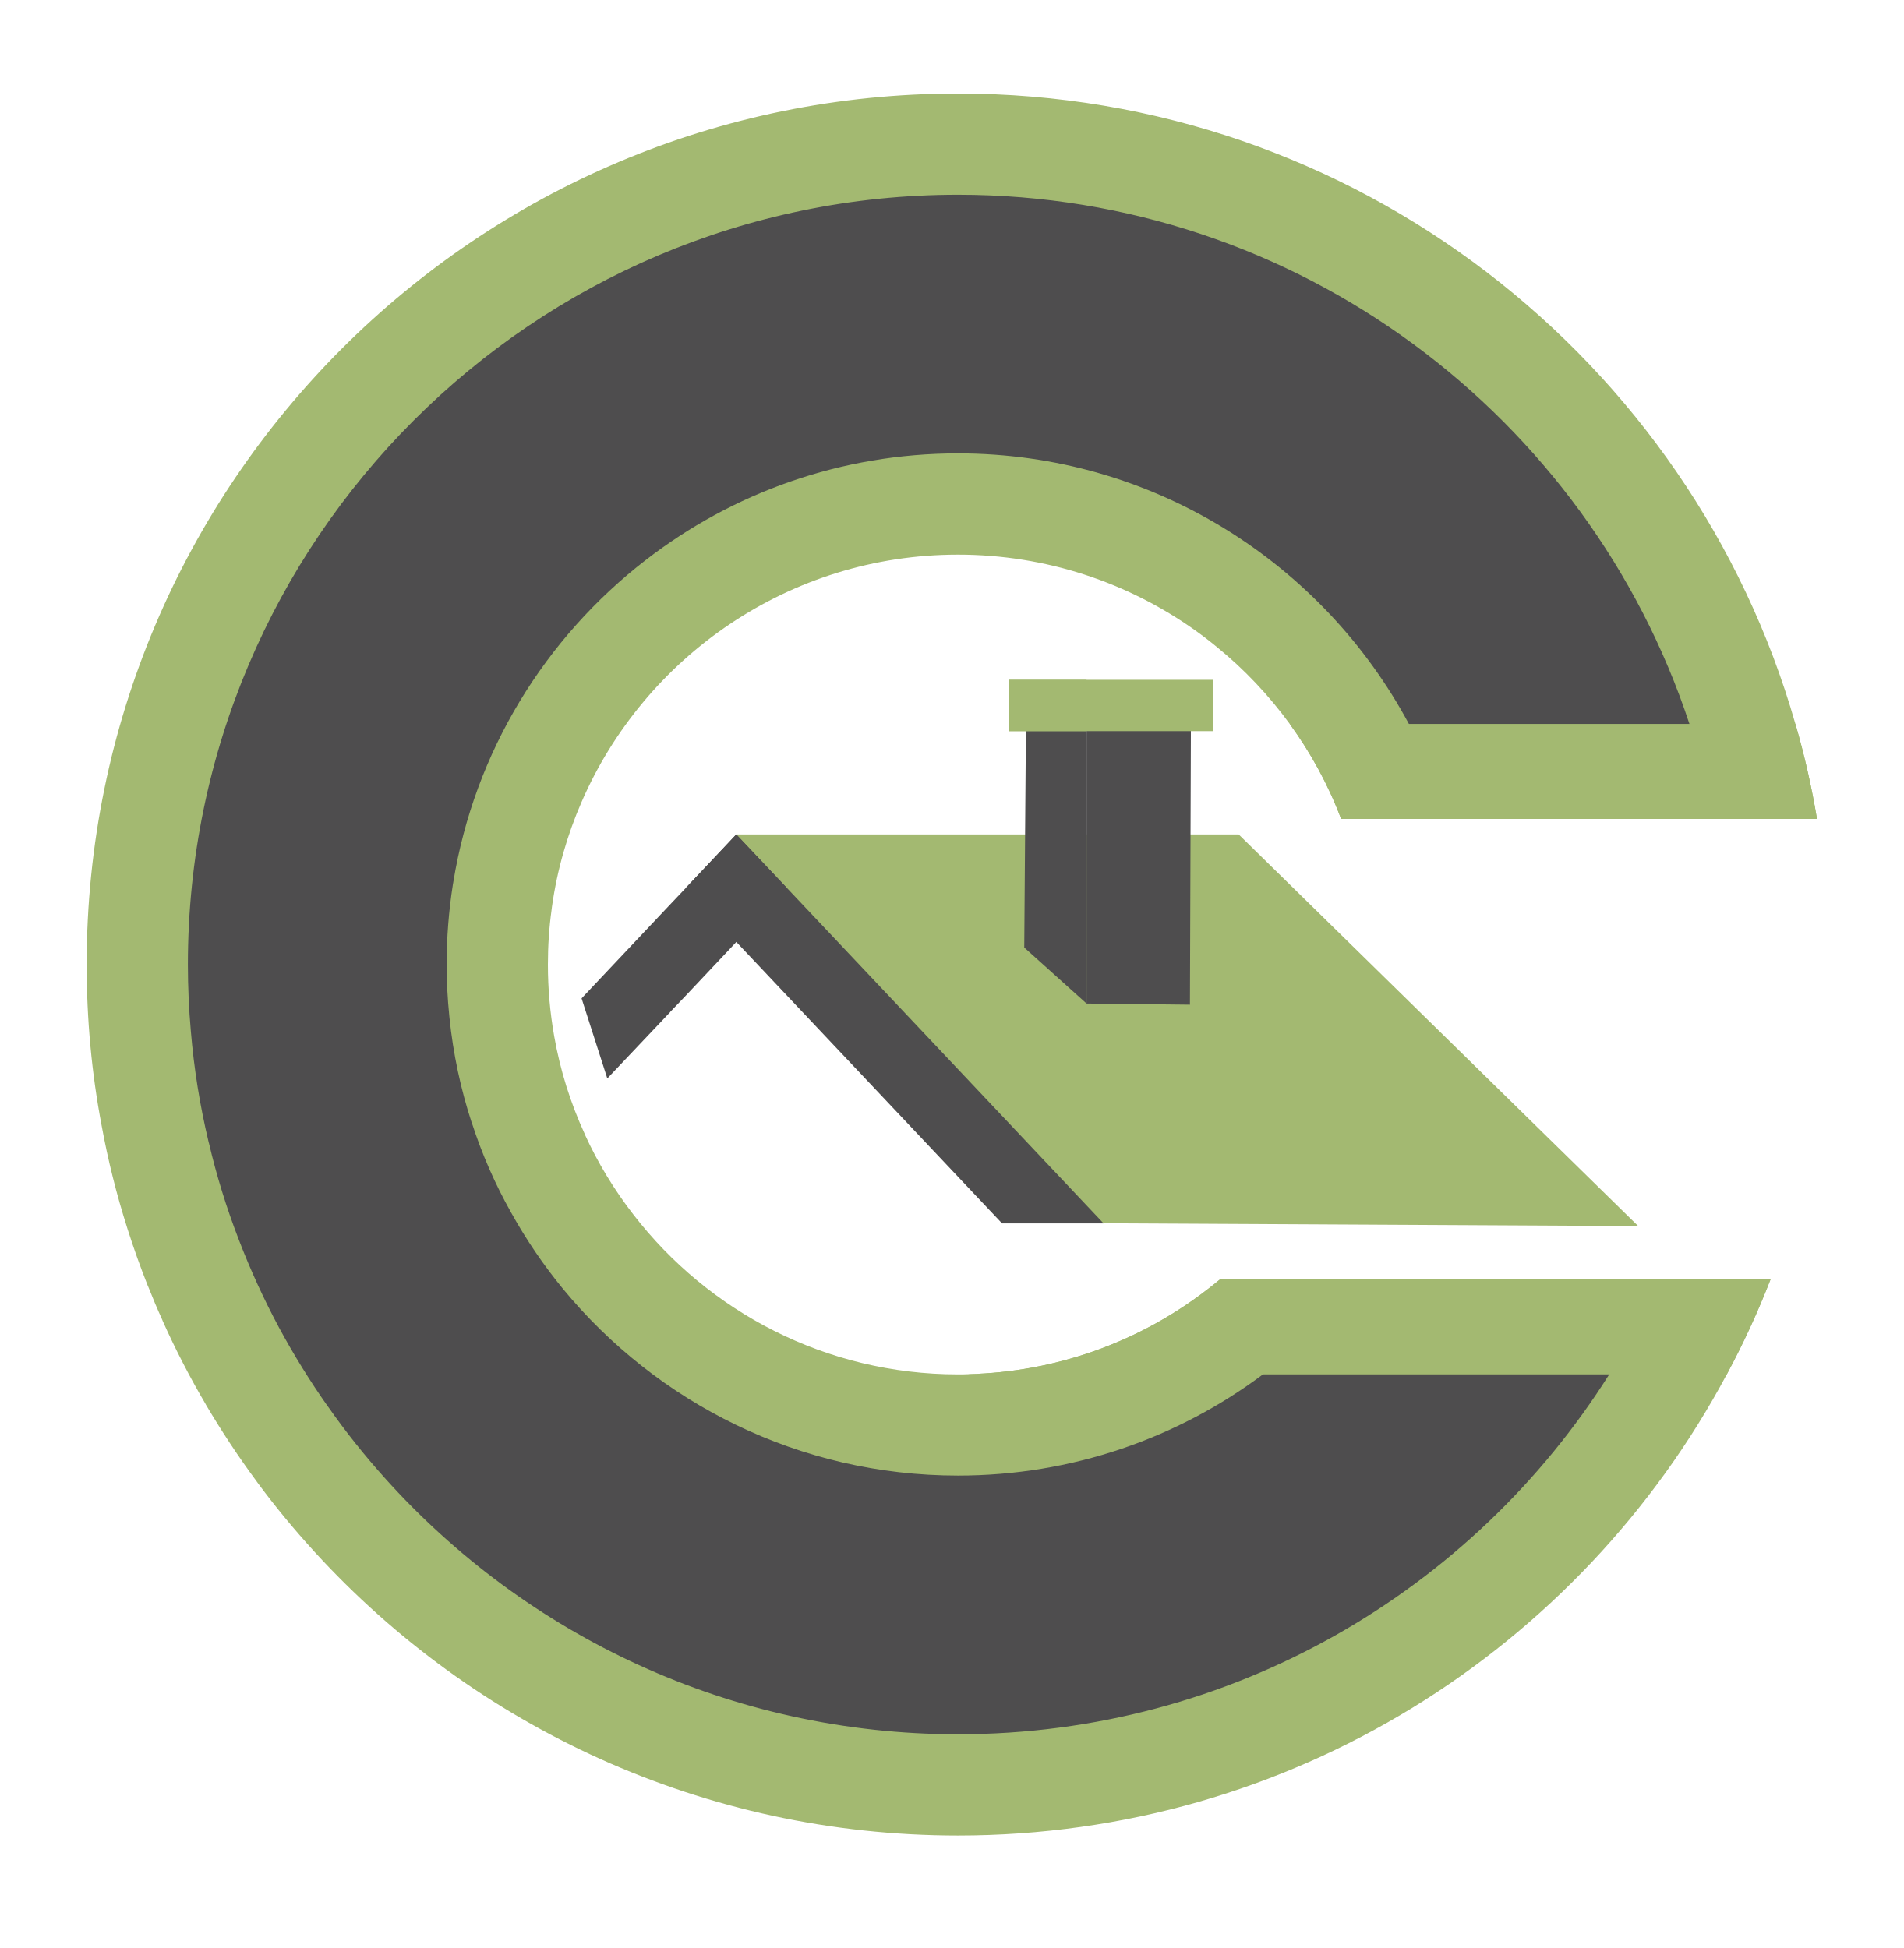
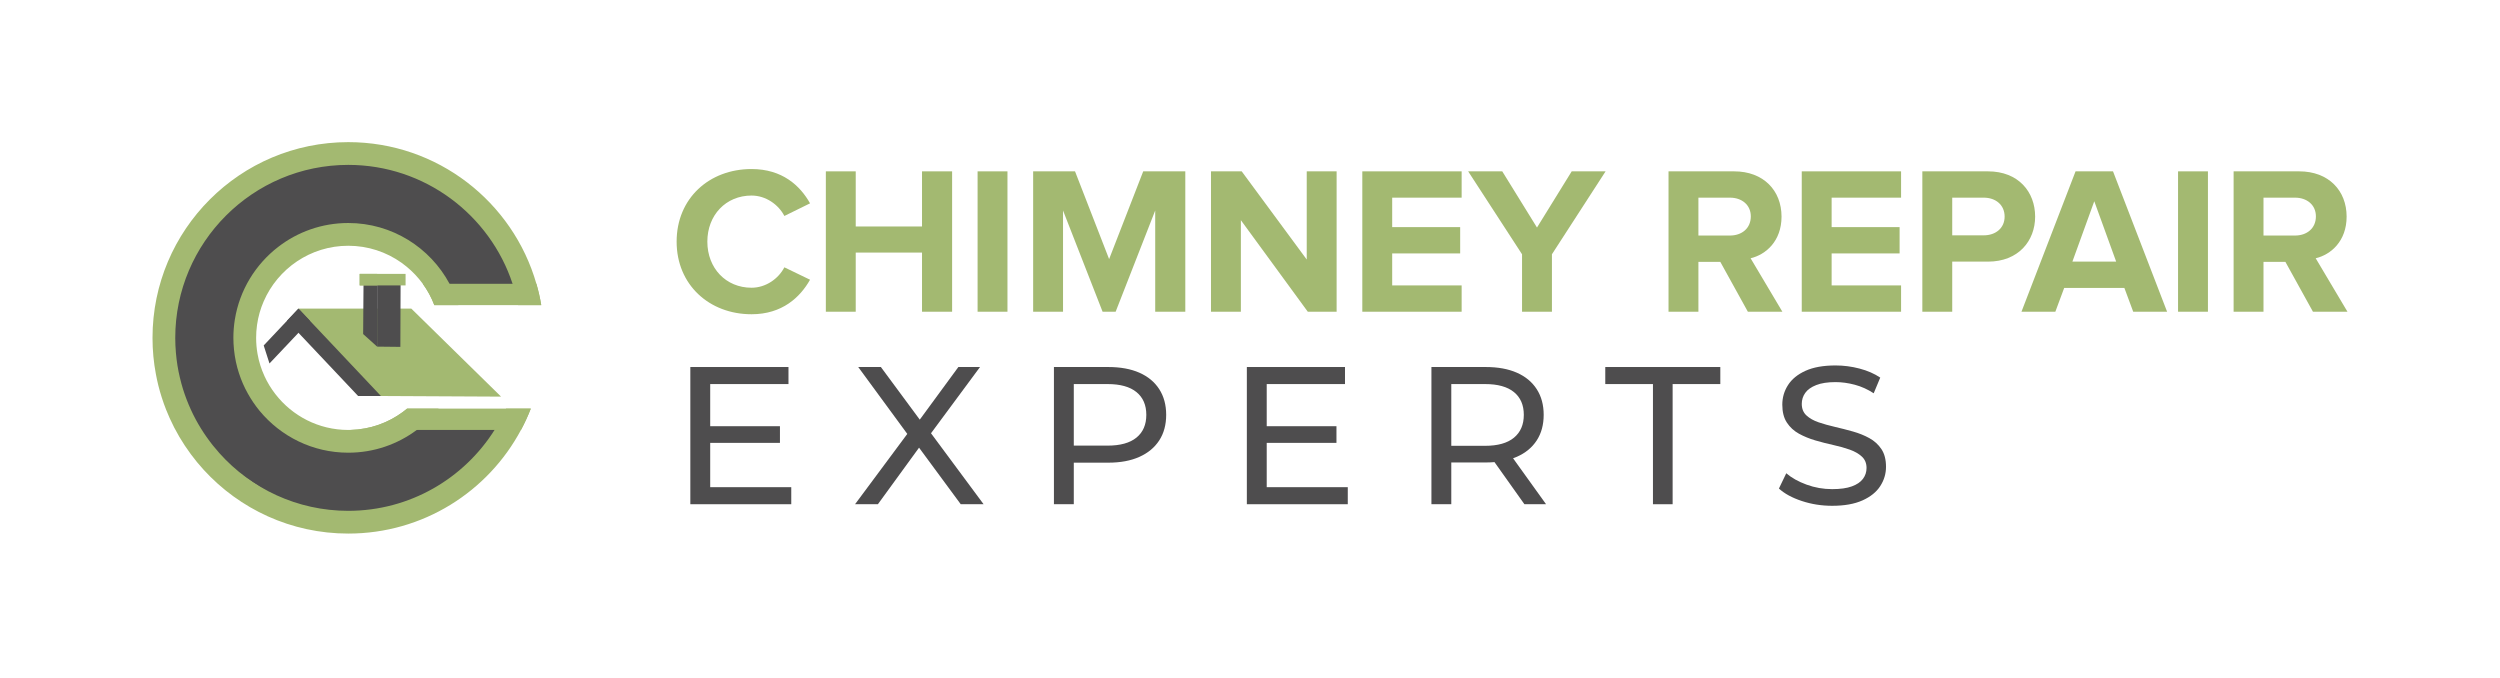
- <svg xmlns="http://www.w3.org/2000/svg" viewBox="68.33 62.21 219.65 224.81" width="219.65" height="224.81">
+ <svg xmlns="http://www.w3.org/2000/svg" width="1283.98" height="348.018" viewBox="0 0 1283.98 348.018">
  <path fill-rule="nonzero" fill="rgb(30.588%, 30.196%, 30.588%)" fill-opacity="1" d="M 231.215 150.148 C 231.215 150.148 209.105 126.031 192.777 122.512 C 176.449 118.996 152.078 127.789 152.078 127.789 C 152.078 127.789 133.828 147.133 133.281 148.137 C 132.734 149.145 125.195 166.73 125.195 169.996 C 125.195 173.262 132.824 194.859 133.281 196.621 C 133.738 198.387 150.066 214.965 153.082 217.73 C 156.098 220.492 175.051 226.773 177.633 227.277 C 180.215 227.781 202.324 220.82 203.832 220.82 C 205.34 220.82 215.137 213.711 218.402 213.711 C 221.668 213.711 261.113 215.336 261.113 215.336 C 261.113 215.336 253.324 235.566 251.566 236.574 C 249.809 237.578 192.523 277.023 162 265.215 C 131.477 253.406 95.234 222.137 94.262 219.68 C 93.289 217.227 82.965 186.328 84.984 162.711 C 87.008 139.094 96.305 103.168 130.219 92.617 C 164.137 82.066 173.684 72.215 199.059 79.402 C 224.434 86.586 250.309 112.09 252.82 114.539 C 255.332 116.984 268.902 145.754 269.656 145.754 C 270.41 145.754 231.215 150.148 231.215 150.148 " />
+   <path fill-rule="nonzero" fill="rgb(63.922%, 72.549%, 44.313%)" fill-opacity="1" d="M 347.512 124.105 C 347.512 101.84 364.262 86.816 385.988 86.816 C 401.77 86.816 410.957 95.355 416.035 104.434 L 402.848 110.918 C 399.824 105.082 393.34 100.434 385.988 100.434 C 372.801 100.434 363.289 110.484 363.289 124.105 C 363.289 137.723 372.801 147.777 385.988 147.777 C 393.34 147.777 399.824 143.129 402.848 137.293 L 416.035 143.668 C 410.957 152.641 401.77 161.395 385.988 161.395 C 364.262 161.395 347.512 146.262 347.512 124.105 " />
+   <path fill-rule="nonzero" fill="rgb(63.922%, 72.549%, 44.313%)" fill-opacity="1" d="M 473.539 160.098 L 473.539 129.723 L 439.492 129.723 L 439.492 160.098 L 424.148 160.098 L 424.148 88.004 L 439.492 88.004 L 439.492 116.32 L 473.539 116.32 L 473.539 88.004 L 488.996 88.004 L 488.996 160.098 Z M 473.539 160.098 " />
+   <path fill-rule="nonzero" fill="rgb(63.922%, 72.549%, 44.313%)" fill-opacity="1" d="M 502.082 88.004 L 517.426 88.004 L 517.426 160.098 L 502.082 160.098 Z M 502.082 88.004 " />
+   <path fill-rule="nonzero" fill="rgb(63.922%, 72.549%, 44.313%)" fill-opacity="1" d="M 593.305 160.098 L 593.305 108.109 L 572.984 160.098 L 566.281 160.098 L 545.965 108.109 L 545.965 160.098 L 530.617 160.098 L 530.617 88.004 L 552.125 88.004 L 569.633 133.074 L 587.145 88.004 L 608.762 88.004 L 608.762 160.098 Z M 593.305 160.098 " />
+   <path fill-rule="nonzero" fill="rgb(63.922%, 72.549%, 44.313%)" fill-opacity="1" d="M 671.672 160.098 L 637.301 113.078 L 637.301 160.098 L 621.953 160.098 L 621.953 88.004 L 637.73 88.004 L 671.129 133.293 L 671.129 88.004 L 686.477 88.004 L 686.477 160.098 Z M 671.672 160.098 " />
+   <path fill-rule="nonzero" fill="rgb(63.922%, 72.549%, 44.313%)" fill-opacity="1" d="M 699.672 160.098 L 699.672 88.004 L 750.684 88.004 L 750.684 101.516 L 715.016 101.516 L 715.016 116.645 L 749.93 116.645 L 749.93 130.156 L 715.016 130.156 L 715.016 146.586 L 750.684 146.586 L 750.684 160.098 Z M 699.672 160.098 " />
+   <path fill-rule="nonzero" fill="rgb(63.922%, 72.549%, 44.313%)" fill-opacity="1" d="M 781.707 160.098 L 781.707 130.59 L 754.039 88.004 L 771.547 88.004 L 789.383 116.863 L 807.215 88.004 L 824.617 88.004 L 797.059 130.59 L 797.059 160.098 Z M 781.707 160.098 " />
+   <path fill-rule="nonzero" fill="rgb(63.922%, 72.549%, 44.313%)" fill-opacity="1" d="M 899.203 111.137 C 899.203 105.191 894.555 101.516 888.5 101.516 L 872.289 101.516 L 872.289 120.969 L 888.5 120.969 C 894.555 120.969 899.203 117.297 899.203 111.137 M 897.688 160.098 L 883.531 134.48 L 872.289 134.48 L 872.289 160.098 L 856.941 160.098 L 856.941 88.004 L 890.664 88.004 C 905.688 88.004 914.98 97.84 914.98 111.242 C 914.98 123.887 906.875 130.805 899.094 132.645 L 915.414 160.098 Z M 897.688 160.098 " />
+   <path fill-rule="nonzero" fill="rgb(63.922%, 72.549%, 44.313%)" fill-opacity="1" d="M 925.363 160.098 L 925.363 88.004 L 976.379 88.004 L 976.379 101.516 L 940.711 101.516 L 940.711 116.645 L 975.621 116.645 L 975.621 130.156 L 940.711 130.156 L 940.711 146.586 L 976.379 146.586 L 976.379 160.098 Z M 925.363 160.098 " />
+   <path fill-rule="nonzero" fill="rgb(63.922%, 72.549%, 44.313%)" fill-opacity="1" d="M 1029.559 111.242 C 1029.559 105.191 1024.91 101.516 1018.859 101.516 L 1002.645 101.516 L 1002.645 120.863 L 1018.859 120.863 C 1024.91 120.863 1029.559 117.188 1029.559 111.242 M 987.297 160.098 L 987.297 88.004 L 1021.02 88.004 C 1036.691 88.004 1045.23 98.598 1045.23 111.242 C 1045.23 123.781 1036.582 134.371 1021.02 134.371 L 1002.645 134.371 L 1002.645 160.098 Z M 987.297 160.098 " />
+   <path fill-rule="nonzero" fill="rgb(63.922%, 72.549%, 44.313%)" fill-opacity="1" d="M 1075.605 103.352 L 1064.363 134.371 L 1086.848 134.371 Z M 1095.602 160.098 L 1091.062 147.883 L 1060.148 147.883 L 1055.609 160.098 L 1038.211 160.098 L 1065.988 88.004 L 1085.227 88.004 L 1113.004 160.098 Z M 1095.602 160.098 " />
+   <path fill-rule="nonzero" fill="rgb(63.922%, 72.549%, 44.313%)" fill-opacity="1" d="M 1118.629 88.004 L 1133.977 88.004 L 1133.977 160.098 L 1118.629 160.098 Z M 1118.629 88.004 " />
+   <path fill-rule="nonzero" fill="rgb(63.922%, 72.549%, 44.313%)" fill-opacity="1" d="M 1189.426 111.137 C 1189.426 105.191 1184.777 101.516 1178.723 101.516 L 1162.512 101.516 L 1162.512 120.969 L 1178.723 120.969 C 1184.777 120.969 1189.426 117.297 1189.426 111.137 M 1187.914 160.098 L 1173.754 134.48 L 1162.512 134.48 L 1162.512 160.098 L 1147.164 160.098 L 1147.164 88.004 L 1180.887 88.004 C 1195.91 88.004 1205.203 97.84 1205.203 111.242 C 1205.203 123.887 1197.098 130.805 1189.316 132.645 L 1205.637 160.098 Z M 1187.914 160.098 " />
  <path fill-rule="nonzero" fill="rgb(63.922%, 72.549%, 44.313%)" fill-opacity="1" d="M 259 211.824 C 257.508 214.926 255.848 217.926 254.004 220.82 C 238.285 245.77 210.48 262.355 178.859 262.355 C 152.613 262.355 128.988 250.922 112.711 232.762 C 110.375 230.152 108.184 227.414 106.184 224.547 C 106.156 224.547 106.156 224.531 106.156 224.52 C 104.094 221.598 102.199 218.535 100.496 215.367 C 98.77 212.148 97.238 208.801 95.914 205.359 C 95.891 205.297 95.863 205.23 95.836 205.152 C 94.461 201.582 93.32 197.91 92.438 194.133 C 92.41 194.066 92.398 194.016 92.387 193.949 C 91.398 189.809 90.711 185.551 90.348 181.203 C 90.125 178.672 90.008 176.102 90.008 173.52 C 90.008 124.531 129.871 84.684 178.859 84.684 C 218.152 84.684 251.574 110.316 263.258 145.754 C 264.426 149.312 265.387 152.984 266.102 156.723 L 277.977 156.723 C 277.355 152.984 276.523 149.324 275.484 145.754 C 263.453 103.738 224.746 73 178.859 73 C 123.344 73 78.328 118.004 78.328 173.52 C 78.328 179.867 78.91 186.086 80.055 192.105 C 80.793 196.133 81.781 200.066 83 203.895 C 83.012 203.957 83.039 204.012 83.051 204.062 C 83.754 206.27 84.531 208.449 85.375 210.578 C 85.387 210.617 85.402 210.645 85.426 210.684 C 85.934 211.969 86.465 213.238 87.035 214.484 C 87.062 214.551 87.09 214.617 87.113 214.68 C 88.594 217.988 90.254 221.195 92.074 224.285 L 92.074 224.297 C 93.891 227.375 95.852 230.348 97.965 233.203 C 97.965 233.215 97.965 233.215 97.98 233.23 C 100.055 236.047 102.289 238.746 104.637 241.316 C 123.02 261.422 149.473 274.039 178.859 274.039 C 217.281 274.039 250.668 252.492 267.566 220.82 C 269.465 217.289 271.152 213.629 272.617 209.852 L 259.922 209.852 C 259.625 210.512 259.312 211.176 259 211.824 " />
  <path fill-rule="nonzero" fill="rgb(63.922%, 72.549%, 44.313%)" fill-opacity="1" d="M 206.938 211.551 C 199.395 217.145 190.141 220.535 180.121 220.793 C 179.703 220.82 179.277 220.82 178.859 220.82 C 163.633 220.82 150.059 213.59 141.41 202.375 C 139.203 199.531 137.324 196.441 135.816 193.145 L 135.816 193.121 C 134.168 189.539 132.961 185.734 132.262 181.734 L 132.262 181.723 C 131.793 179.062 131.547 176.324 131.547 173.52 C 131.547 171.363 131.688 169.25 131.977 167.172 C 131.988 167.07 132 166.953 132.016 166.848 C 132.609 162.617 133.777 158.566 135.426 154.777 C 142.695 137.992 159.43 126.219 178.859 126.219 C 189.035 126.219 198.488 129.449 206.211 134.941 C 207.066 135.551 207.91 136.199 208.715 136.863 C 211.895 139.445 214.723 142.445 217.141 145.754 C 219.578 149.102 221.59 152.789 223.07 156.723 L 235.402 156.723 C 234.262 152.895 232.742 149.219 230.887 145.754 C 220.941 127.191 201.355 114.535 178.859 114.535 C 165.309 114.535 152.82 119.117 142.852 126.828 C 131.25 135.785 123.07 148.961 120.629 164.031 C 120.617 164.121 120.59 164.227 120.578 164.328 C 120.109 167.328 119.863 170.391 119.863 173.52 C 119.863 175.504 119.969 177.465 120.164 179.398 C 120.164 179.477 120.176 179.566 120.188 179.645 C 120.617 183.84 121.488 187.902 122.758 191.781 L 122.773 191.797 C 123.941 195.406 125.457 198.871 127.301 202.141 L 127.301 202.156 L 127.316 202.168 C 129.043 205.281 131.055 208.23 133.301 210.969 C 144.137 224.105 160.543 232.5 178.859 232.5 C 192.035 232.5 204.223 228.168 214.051 220.82 C 217.645 218.145 220.93 215.07 223.824 211.645 C 224.332 211.059 224.809 210.461 225.277 209.852 L 209.105 209.852 C 208.391 210.438 207.676 211.008 206.938 211.551 " />
  <path fill-rule="nonzero" fill="rgb(63.922%, 72.549%, 44.313%)" fill-opacity="1" d="M 257.344 203.703 L 195.879 203.383 L 184.02 203.32 L 153.293 158.52 L 153.281 158.508 L 211.25 158.508 Z M 257.344 203.703 " />
  <path fill-rule="nonzero" fill="rgb(30.588%, 30.196%, 30.588%)" fill-opacity="1" d="M 205.625 178.156 L 193.695 178.023 L 193.695 144.266 L 205.742 144.266 Z M 205.625 178.156 " />
  <path fill-rule="nonzero" fill="rgb(30.588%, 30.196%, 30.588%)" fill-opacity="1" d="M 193.699 145.121 L 193.699 178.027 L 186.508 171.559 L 186.605 158.512 L 186.699 146.586 L 186.711 145.035 Z M 193.699 145.121 " />
  <path fill-rule="nonzero" fill="rgb(63.922%, 72.549%, 44.313%)" fill-opacity="1" d="M 208.301 146.586 L 184.723 146.586 L 184.723 140.664 L 208.301 140.664 Z M 208.301 146.586 " />
  <path fill-rule="nonzero" fill="rgb(63.922%, 72.549%, 44.313%)" fill-opacity="1" d="M 193.699 146.586 L 184.723 146.586 L 184.723 140.664 L 193.699 140.664 Z M 193.699 146.586 " />
  <path fill-rule="nonzero" fill="rgb(30.588%, 30.196%, 30.588%)" fill-opacity="1" d="M 195.664 203.398 L 183.949 203.398 L 153.289 170.918 L 147.434 164.707 L 153.289 158.512 L 159.145 164.707 Z M 195.664 203.398 " />
  <path fill-rule="nonzero" fill="rgb(30.588%, 30.196%, 30.588%)" fill-opacity="1" d="M 159.141 164.715 L 158.223 165.695 L 153.277 170.922 L 153.18 171.035 L 147.332 177.242 L 145.656 178.992 L 145.656 179.008 L 138.402 186.668 L 135.434 177.43 L 135.746 177.094 L 145.453 166.801 L 147.43 164.715 L 151.527 160.367 L 153.277 158.504 L 153.289 158.52 Z M 159.141 164.715 " />
  <path fill-rule="nonzero" fill="rgb(63.922%, 72.549%, 44.313%)" fill-opacity="1" d="M 277.977 156.723 L 223.07 156.723 C 221.59 152.789 219.578 149.102 217.141 145.754 L 275.484 145.754 C 276.523 149.324 277.355 152.984 277.977 156.723 " />
  <path fill-rule="nonzero" fill="rgb(63.922%, 72.549%, 44.313%)" fill-opacity="1" d="M 272.617 209.852 C 271.148 213.629 269.465 217.289 267.566 220.82 L 180.117 220.82 L 180.117 220.793 C 190.141 220.535 199.395 217.148 206.938 211.551 C 207.676 211.008 208.391 210.438 209.105 209.852 Z M 272.617 209.852 " />
+   <path fill-rule="nonzero" fill="rgb(30.588%, 30.196%, 30.588%)" fill-opacity="1" d="M 364.754 227.457 L 400.574 227.457 L 400.574 218.898 L 364.754 218.898 L 364.754 197.254 L 404.957 197.254 L 404.957 188.496 L 354.551 188.496 L 354.551 258.965 L 406.387 258.965 L 406.387 250.211 L 364.754 250.211 Z M 364.754 227.457 " />
+   <path fill-rule="nonzero" fill="rgb(30.588%, 30.196%, 30.588%)" fill-opacity="1" d="M 493.43 258.965 L 505.168 258.965 L 478.156 222.52 L 503.328 188.496 L 492.207 188.496 L 472.387 215.527 L 452.41 188.496 L 440.777 188.496 L 465.977 222.852 L 439.145 258.965 L 450.879 258.965 L 472.016 229.918 Z M 493.43 258.965 " />
+   <path fill-rule="nonzero" fill="rgb(30.588%, 30.196%, 30.588%)" fill-opacity="1" d="M 583.688 201.383 C 587.055 204.137 588.738 208.027 588.738 213.059 C 588.738 218.094 587.055 221.988 583.688 224.738 C 580.32 227.492 575.371 228.867 568.84 228.867 L 551.492 228.867 L 551.492 197.254 L 568.84 197.254 C 575.371 197.254 580.32 198.629 583.688 201.383 M 551.492 237.625 L 569.145 237.625 C 575.406 237.625 580.742 236.637 585.164 234.652 C 589.586 232.676 592.988 229.855 595.371 226.199 C 597.75 222.539 598.941 218.16 598.941 213.059 C 598.941 207.961 597.75 203.562 595.371 199.871 C 592.988 196.18 589.586 193.363 585.164 191.414 C 580.742 189.469 575.406 188.496 569.145 188.496 L 541.289 188.496 L 541.289 258.969 L 551.492 258.969 Z M 551.492 237.625 " />
+   <path fill-rule="nonzero" fill="rgb(30.588%, 30.196%, 30.588%)" fill-opacity="1" d="M 650.574 227.457 L 686.395 227.457 L 686.395 218.898 L 650.574 218.898 L 650.574 197.254 L 690.781 197.254 L 690.781 188.496 L 640.371 188.496 L 640.371 258.965 L 692.207 258.965 L 692.207 250.211 L 650.574 250.211 Z M 650.574 227.457 " />
+   <path fill-rule="nonzero" fill="rgb(30.588%, 30.196%, 30.588%)" fill-opacity="1" d="M 762.719 228.965 L 745.371 228.965 L 745.371 197.254 L 762.719 197.254 C 769.25 197.254 774.199 198.629 777.566 201.383 C 780.934 204.137 782.617 208.027 782.617 213.059 C 782.617 218.094 780.934 222.004 777.566 224.789 C 774.199 227.574 769.25 228.965 762.719 228.965 M 779.047 234.602 C 783.469 232.656 786.867 229.855 789.25 226.199 C 791.633 222.539 792.824 218.16 792.824 213.059 C 792.824 207.961 791.633 203.562 789.25 199.871 C 786.867 196.18 783.469 193.363 779.047 191.418 C 774.625 189.469 769.285 188.496 763.027 188.496 L 735.168 188.496 L 735.168 258.965 L 745.371 258.965 L 745.371 237.523 L 763.027 237.523 C 764.598 237.523 766.109 237.461 767.562 237.34 L 782.926 258.965 L 794.047 258.965 L 777.098 235.371 C 777.766 235.133 778.418 234.879 779.047 234.602 " />
+   <path fill-rule="nonzero" fill="rgb(30.588%, 30.196%, 30.588%)" fill-opacity="1" d="M 883.539 188.496 L 824.457 188.496 L 824.457 197.254 L 848.945 197.254 L 848.945 258.969 L 859.047 258.969 L 859.047 197.254 L 883.539 197.254 Z M 883.539 188.496 " />
+   <path fill-rule="nonzero" fill="rgb(30.588%, 30.196%, 30.588%)" fill-opacity="1" d="M 965.68 249.656 C 967.652 246.602 968.641 243.297 968.641 239.738 C 968.641 236.047 967.859 233.027 966.293 230.676 C 964.727 228.328 962.672 226.449 960.121 225.039 C 957.57 223.629 954.746 222.488 951.652 221.617 C 948.555 220.746 945.477 219.957 942.414 219.25 C 939.355 218.547 936.547 217.758 933.996 216.887 C 931.445 216.016 929.371 214.84 927.773 213.359 C 926.176 211.887 925.375 209.906 925.375 207.422 C 925.375 205.344 925.969 203.465 927.16 201.785 C 928.352 200.109 930.238 198.766 932.824 197.758 C 935.406 196.75 938.707 196.246 942.723 196.246 C 945.918 196.246 949.219 196.699 952.621 197.605 C 956.02 198.512 959.254 199.973 962.316 201.988 L 965.68 193.934 C 962.688 191.918 959.152 190.375 955.07 189.301 C 950.988 188.227 946.871 187.691 942.723 187.691 C 936.465 187.691 931.309 188.613 927.262 190.457 C 923.215 192.305 920.223 194.754 918.285 197.809 C 916.344 200.863 915.375 204.199 915.375 207.824 C 915.375 211.586 916.156 214.656 917.723 217.035 C 919.285 219.422 921.344 221.316 923.895 222.727 C 926.445 224.133 929.27 225.293 932.363 226.199 C 935.461 227.102 938.539 227.895 941.598 228.562 C 944.66 229.234 947.469 230.023 950.02 230.93 C 952.57 231.836 954.645 233.027 956.242 234.504 C 957.84 235.98 958.641 237.926 958.641 240.344 C 958.641 242.422 958.027 244.285 956.805 245.93 C 955.578 247.574 953.676 248.867 951.09 249.805 C 948.504 250.746 945.137 251.215 940.988 251.215 C 936.43 251.215 932.043 250.445 927.824 248.898 C 923.605 247.355 920.137 245.41 917.414 243.059 L 913.641 250.914 C 916.496 253.531 920.41 255.66 925.375 257.305 C 930.34 258.953 935.543 259.773 940.988 259.773 C 947.246 259.773 952.434 258.852 956.551 257.004 C 960.664 255.16 963.707 252.711 965.68 249.656 " />
</svg>
